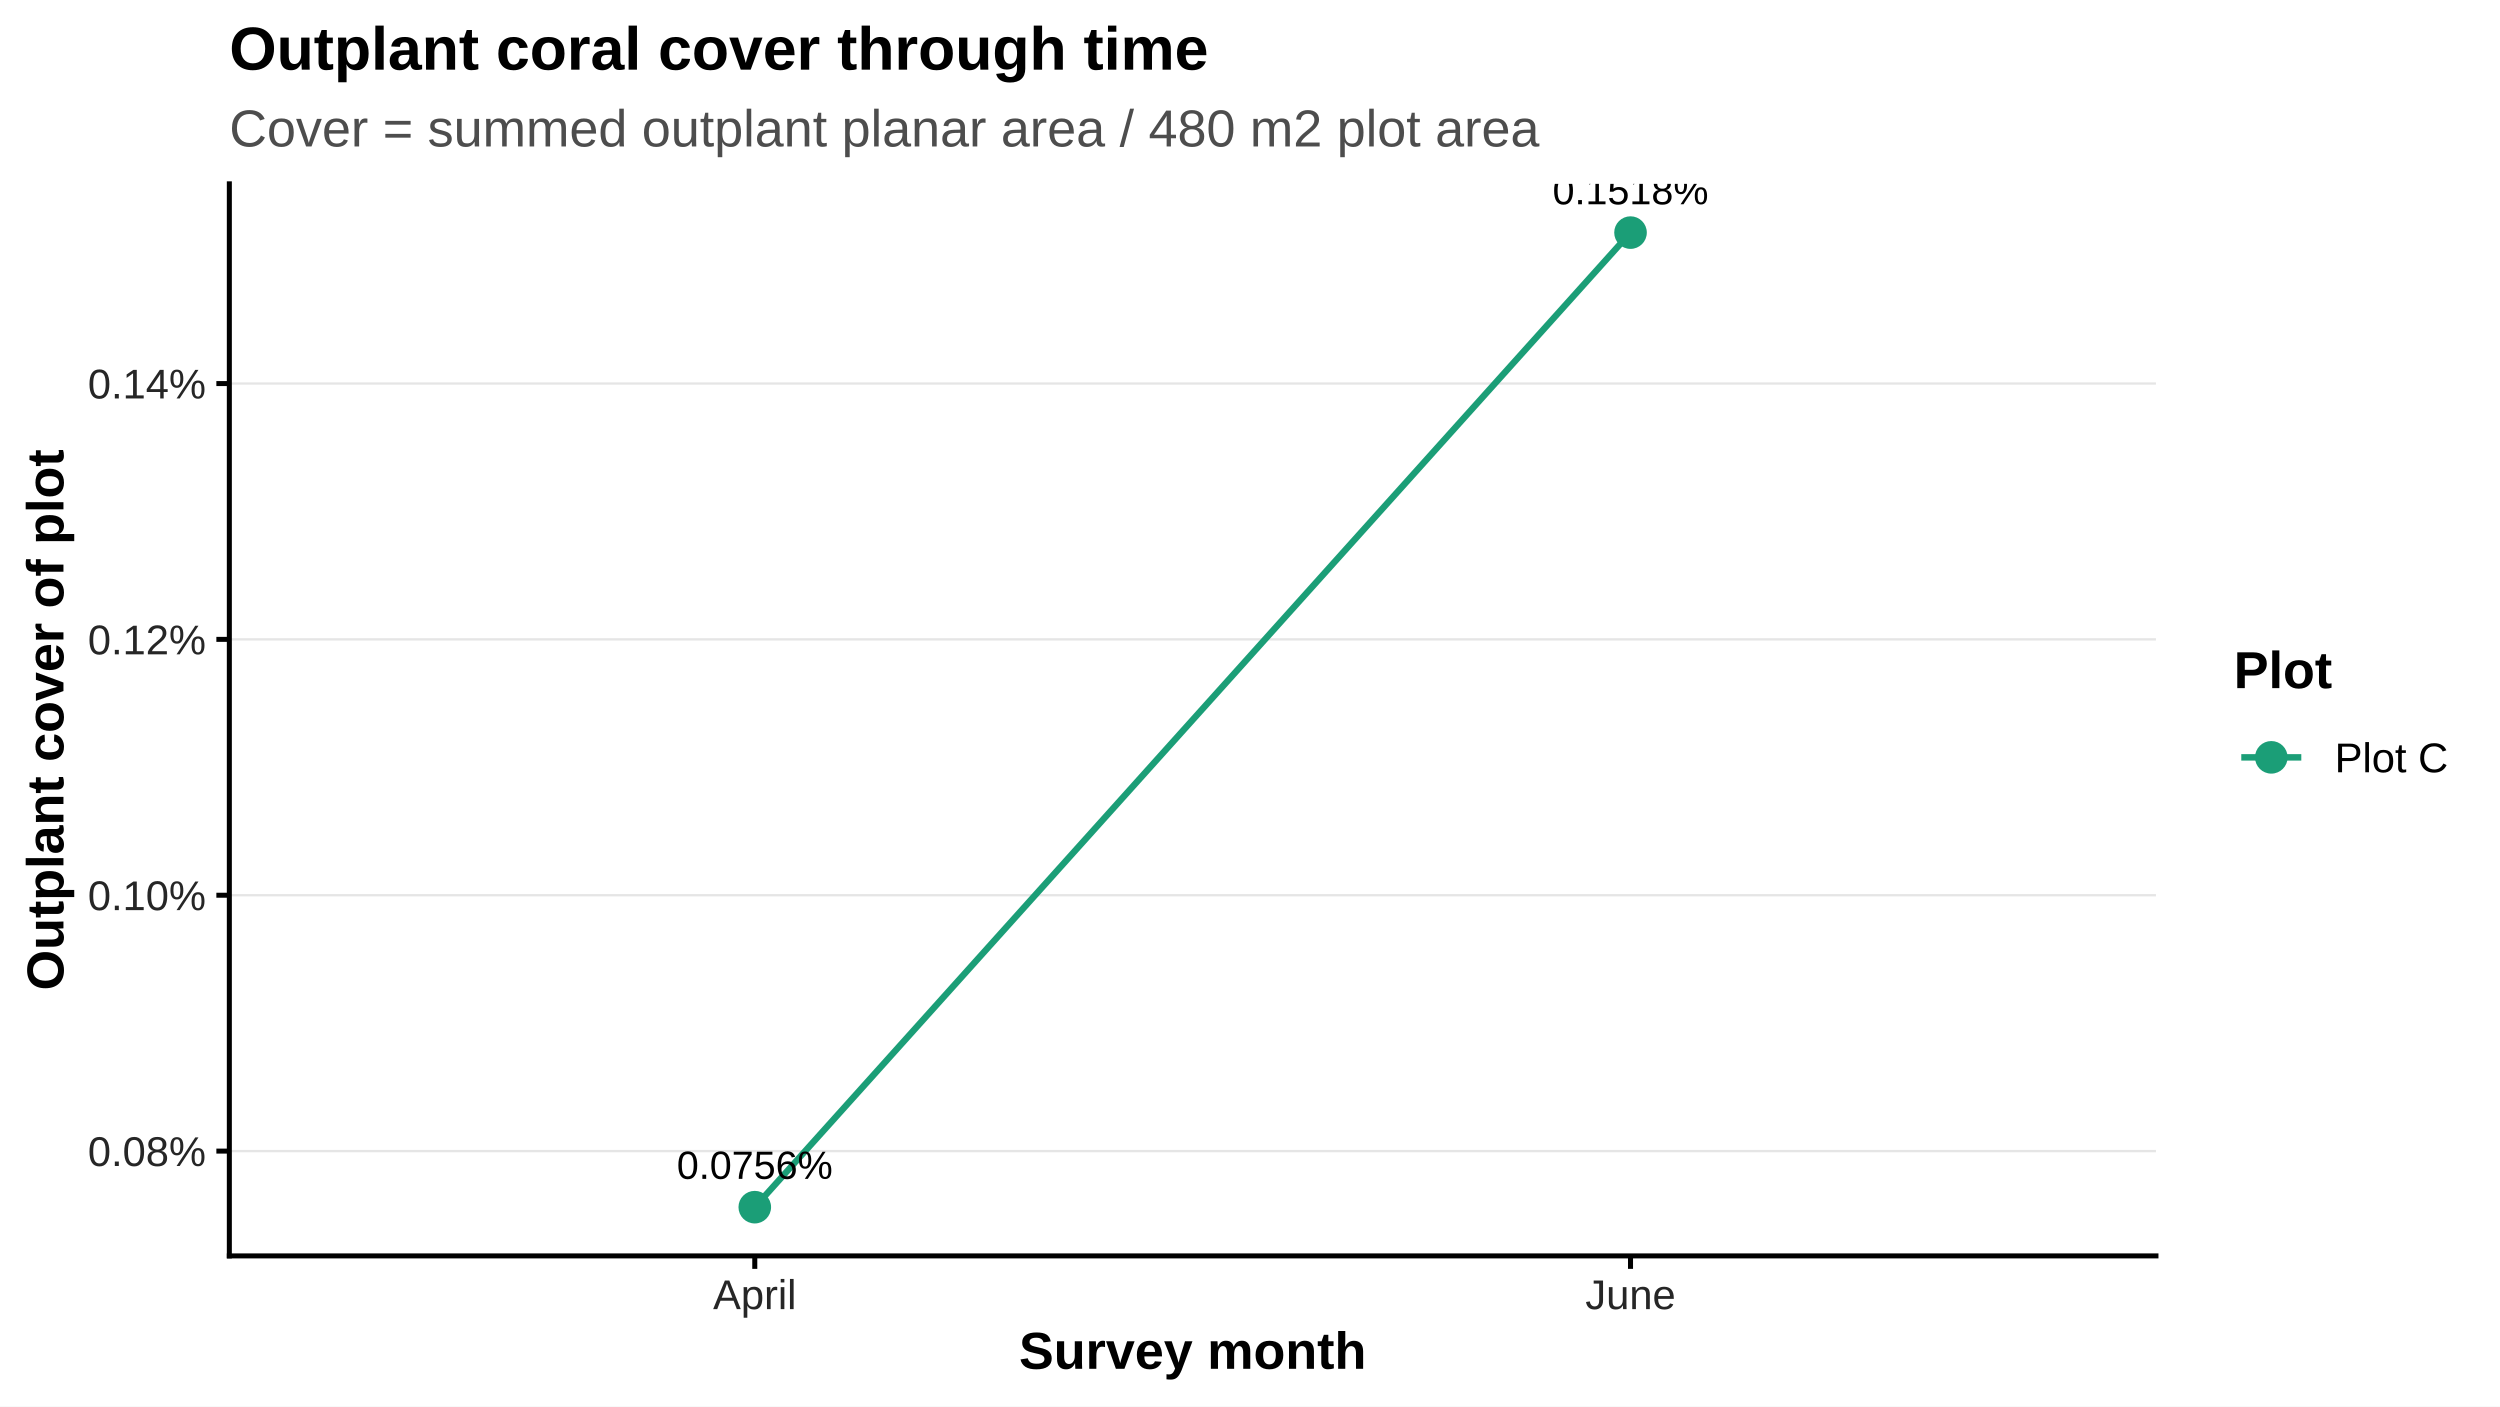
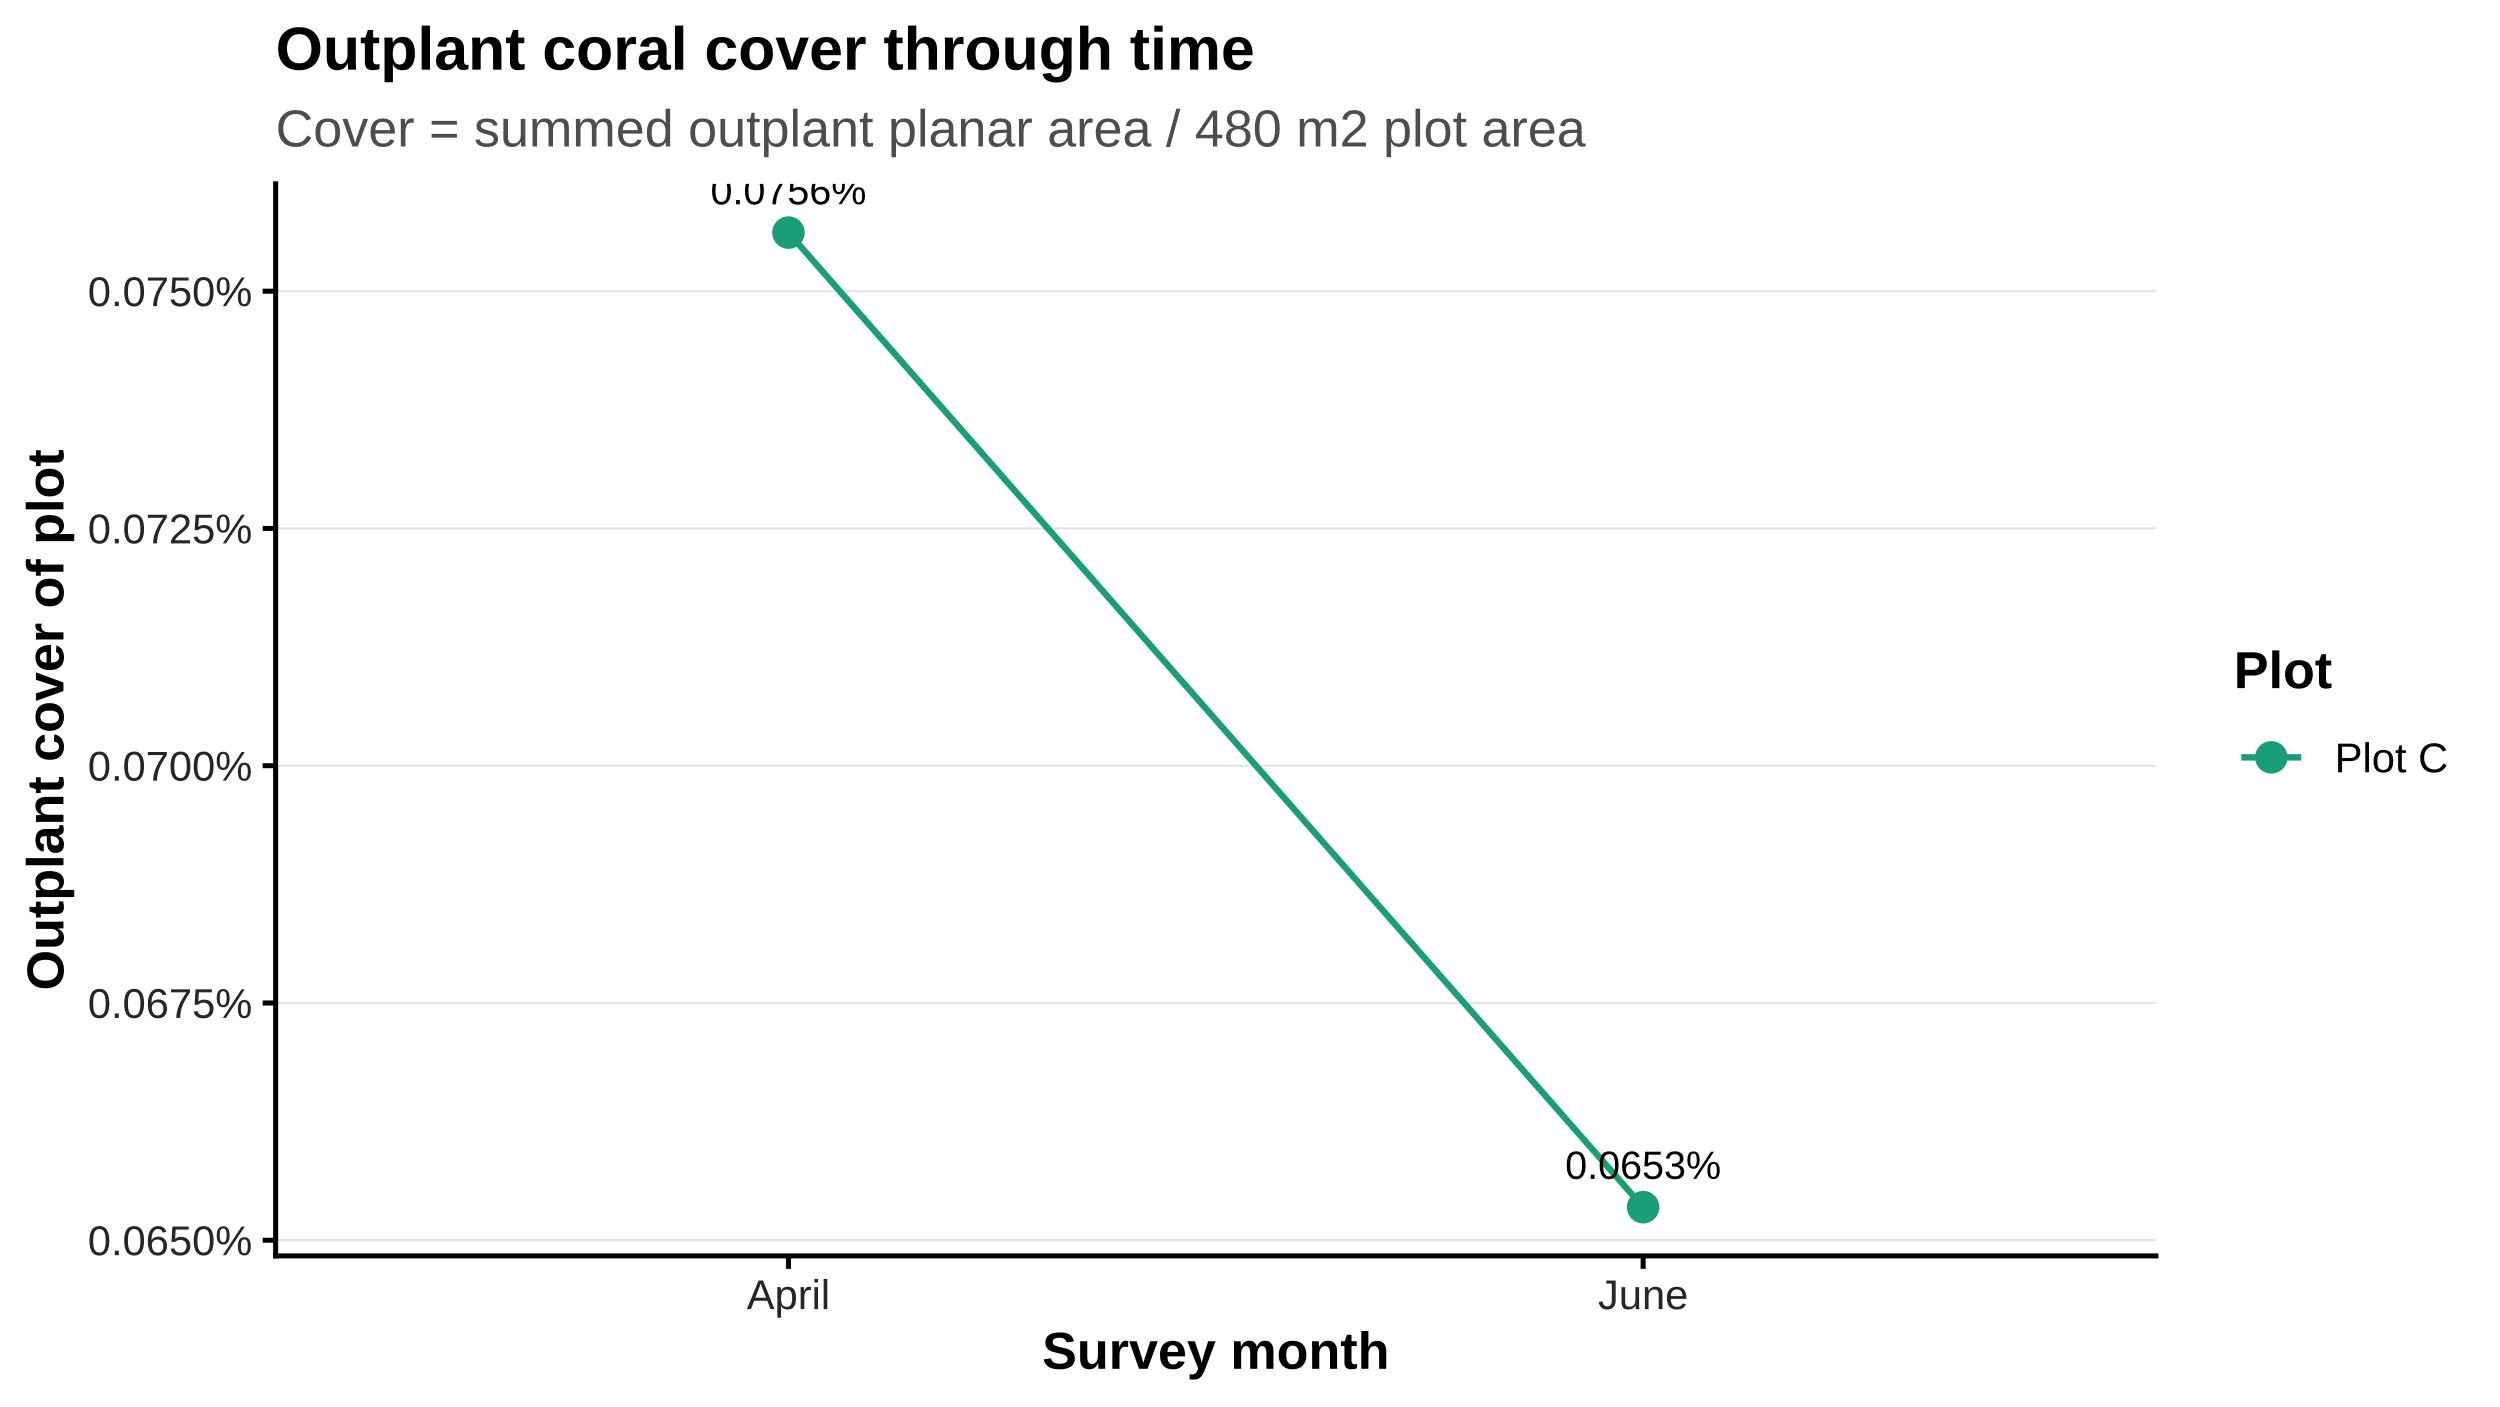
<svg xmlns="http://www.w3.org/2000/svg" class="svglite" width="576.00pt" height="324.00pt" viewBox="0 0 576.00 324.00">
  <defs>
    <style type="text/css">
    .svglite line, .svglite polyline, .svglite polygon, .svglite path, .svglite rect, .svglite circle {
      fill: none;
      stroke: #000000;
      stroke-linecap: round;
      stroke-linejoin: round;
      stroke-miterlimit: 10.00;
    }
    .svglite text {
      white-space: pre;
    }
  </style>
  </defs>
  <rect width="100%" height="100%" style="stroke: none; fill: #FFFFFF;" />
  <defs>
    <clipPath id="cpMC4wMHw1NzYuMDB8MC4wMHwzMjQuMDA=">
      <rect x="0.00" y="0.00" width="576.00" height="324.00" />
    </clipPath>
  </defs>
  <g clip-path="url(#cpMC4wMHw1NzYuMDB8MC4wMHwzMjQuMDA=)">
-     <rect x="-0" y="0.00" width="576.00" height="324.00" style="stroke-width: 1.16; stroke: #FFFFFF; fill: #FFFFFF;" />
+     <rect x="0.00" y="0.00" width="576.00" height="324.00" style="stroke-width: 1.16; stroke: #FFFFFF; fill: #FFFFFF;" />
  </g>
  <defs>
-     <clipPath id="cpNTIuODR8NDk2LjczfDQyLjM2fDI4OS4zNg==">
-       <rect x="52.84" y="42.36" width="443.90" height="246.99" />
+     <clipPath id="cpNjMuNTF8NDk2LjczfDQyLjM2fDI4OS4zNg==">
+       <rect x="63.51" y="42.36" width="433.23" height="246.99" />
    </clipPath>
  </defs>
-   <g clip-path="url(#cpNTIuODR8NDk2LjczfDQyLjM2fDI4OS4zNg==)">
-     <rect x="52.84" y="42.36" width="443.90" height="246.99" style="stroke-width: 1.16; stroke: none; fill: #FFFFFF;" />
-     <polyline points="52.84,265.21 496.73,265.21 " style="stroke-width: 0.53; stroke: #E5E5E5; stroke-linecap: butt;" />
-     <polyline points="52.84,206.26 496.73,206.26 " style="stroke-width: 0.53; stroke: #E5E5E5; stroke-linecap: butt;" />
-     <polyline points="52.84,147.31 496.73,147.31 " style="stroke-width: 0.53; stroke: #E5E5E5; stroke-linecap: butt;" />
-     <polyline points="52.84,88.37 496.73,88.37 " style="stroke-width: 0.53; stroke: #E5E5E5; stroke-linecap: butt;" />
-     <polyline points="173.90,278.13 375.67,53.59 " style="stroke-width: 1.49; stroke: #1B9E77; stroke-linecap: butt;" />
-     <circle cx="173.90" cy="278.13" r="3.37" style="stroke-width: 0.77; stroke: #1B9E77; fill: #1B9E77;" />
-     <circle cx="375.67" cy="53.59" r="3.37" style="stroke-width: 0.77; stroke: #1B9E77; fill: #1B9E77;" />
-     <text x="173.90" y="271.61" text-anchor="middle" style="font-size: 9.10px; font-family: &quot;Arial&quot;;" textLength="35.88px" lengthAdjust="spacingAndGlyphs">0.0756%</text>
-     <text x="375.67" y="47.07" text-anchor="middle" style="font-size: 9.10px; font-family: &quot;Arial&quot;;" textLength="35.88px" lengthAdjust="spacingAndGlyphs">0.1518%</text>
+   <g clip-path="url(#cpNjMuNTF8NDk2LjczfDQyLjM2fDI4OS4zNg==)">
+     <rect x="63.51" y="42.36" width="433.23" height="246.99" style="stroke-width: 1.16; stroke: none; fill: #FFFFFF;" />
+     <polyline points="63.51,285.75 496.73,285.75 " style="stroke-width: 0.53; stroke: #E5E5E5; stroke-linecap: butt;" />
+     <polyline points="63.51,231.09 496.73,231.09 " style="stroke-width: 0.53; stroke: #E5E5E5; stroke-linecap: butt;" />
+     <polyline points="63.51,176.42 496.73,176.42 " style="stroke-width: 0.53; stroke: #E5E5E5; stroke-linecap: butt;" />
+     <polyline points="63.51,121.75 496.73,121.75 " style="stroke-width: 0.53; stroke: #E5E5E5; stroke-linecap: butt;" />
+     <polyline points="63.51,67.09 496.73,67.09 " style="stroke-width: 0.53; stroke: #E5E5E5; stroke-linecap: butt;" />
+     <polyline points="181.66,53.59 378.58,278.13 " style="stroke-width: 1.49; stroke: #1B9E77; stroke-linecap: butt;" />
+     <circle cx="181.66" cy="53.59" r="3.37" style="stroke-width: 0.77; stroke: #1B9E77; fill: #1B9E77;" />
+     <circle cx="378.58" cy="278.13" r="3.37" style="stroke-width: 0.77; stroke: #1B9E77; fill: #1B9E77;" />
+     <text x="181.66" y="47.07" text-anchor="middle" style="font-size: 9.10px; font-family: &quot;Arial&quot;;" textLength="35.88px" lengthAdjust="spacingAndGlyphs">0.0756%</text>
+     <text x="378.58" y="271.61" text-anchor="middle" style="font-size: 9.10px; font-family: &quot;Arial&quot;;" textLength="35.88px" lengthAdjust="spacingAndGlyphs">0.0653%</text>
  </g>
  <g clip-path="url(#cpMC4wMHw1NzYuMDB8MC4wMHwzMjQuMDA=)">
-     <polyline points="52.84,289.36 52.84,42.36 " style="stroke-width: 1.16; stroke-linecap: square;" />
-     <text x="47.46" y="268.65" text-anchor="end" style="font-size: 9.60px;fill: #262626; font-family: &quot;Arial&quot;;" textLength="27.20px" lengthAdjust="spacingAndGlyphs">0.08%</text>
-     <text x="47.46" y="209.70" text-anchor="end" style="font-size: 9.60px;fill: #262626; font-family: &quot;Arial&quot;;" textLength="27.20px" lengthAdjust="spacingAndGlyphs">0.10%</text>
-     <text x="47.46" y="150.76" text-anchor="end" style="font-size: 9.60px;fill: #262626; font-family: &quot;Arial&quot;;" textLength="27.20px" lengthAdjust="spacingAndGlyphs">0.12%</text>
-     <text x="47.46" y="91.81" text-anchor="end" style="font-size: 9.60px;fill: #262626; font-family: &quot;Arial&quot;;" textLength="27.20px" lengthAdjust="spacingAndGlyphs">0.14%</text>
-     <polyline points="49.85,265.21 52.84,265.21 " style="stroke-width: 1.16; stroke-linecap: butt;" />
-     <polyline points="49.85,206.26 52.84,206.26 " style="stroke-width: 1.16; stroke-linecap: butt;" />
-     <polyline points="49.85,147.31 52.84,147.31 " style="stroke-width: 1.16; stroke-linecap: butt;" />
-     <polyline points="49.85,88.37 52.84,88.37 " style="stroke-width: 1.16; stroke-linecap: butt;" />
-     <polyline points="52.84,289.36 496.73,289.36 " style="stroke-width: 1.16; stroke-linecap: square;" />
-     <polyline points="173.90,292.35 173.90,289.36 " style="stroke-width: 1.16; stroke-linecap: butt;" />
-     <polyline points="375.67,292.35 375.67,289.36 " style="stroke-width: 1.16; stroke-linecap: butt;" />
-     <text x="173.90" y="301.62" text-anchor="middle" style="font-size: 9.60px;fill: #262626; font-family: &quot;Arial&quot;;" textLength="19.20px" lengthAdjust="spacingAndGlyphs">April</text>
-     <text x="375.67" y="301.62" text-anchor="middle" style="font-size: 9.60px;fill: #262626; font-family: &quot;Arial&quot;;" textLength="20.80px" lengthAdjust="spacingAndGlyphs">June</text>
-     <text x="274.79" y="315.37" text-anchor="middle" style="font-size: 12.00px; font-weight: bold; font-family: &quot;Arial&quot;;" textLength="80.02px" lengthAdjust="spacingAndGlyphs">Survey month</text>
+     <polyline points="63.51,289.36 63.51,42.36 " style="stroke-width: 1.16; stroke-linecap: square;" />
+     <text x="58.13" y="289.19" text-anchor="end" style="font-size: 9.60px;fill: #262626; font-family: &quot;Arial&quot;;" textLength="37.87px" lengthAdjust="spacingAndGlyphs">0.0650%</text>
+     <text x="58.13" y="234.53" text-anchor="end" style="font-size: 9.60px;fill: #262626; font-family: &quot;Arial&quot;;" textLength="37.87px" lengthAdjust="spacingAndGlyphs">0.0675%</text>
+     <text x="58.13" y="179.86" text-anchor="end" style="font-size: 9.60px;fill: #262626; font-family: &quot;Arial&quot;;" textLength="37.87px" lengthAdjust="spacingAndGlyphs">0.0700%</text>
+     <text x="58.13" y="125.19" text-anchor="end" style="font-size: 9.60px;fill: #262626; font-family: &quot;Arial&quot;;" textLength="37.87px" lengthAdjust="spacingAndGlyphs">0.0725%</text>
+     <text x="58.13" y="70.53" text-anchor="end" style="font-size: 9.60px;fill: #262626; font-family: &quot;Arial&quot;;" textLength="37.87px" lengthAdjust="spacingAndGlyphs">0.0750%</text>
+     <polyline points="60.52,285.75 63.51,285.75 " style="stroke-width: 1.16; stroke-linecap: butt;" />
+     <polyline points="60.52,231.09 63.51,231.09 " style="stroke-width: 1.16; stroke-linecap: butt;" />
+     <polyline points="60.52,176.42 63.51,176.42 " style="stroke-width: 1.16; stroke-linecap: butt;" />
+     <polyline points="60.52,121.75 63.51,121.75 " style="stroke-width: 1.16; stroke-linecap: butt;" />
+     <polyline points="60.52,67.09 63.51,67.09 " style="stroke-width: 1.16; stroke-linecap: butt;" />
+     <polyline points="63.51,289.36 496.73,289.36 " style="stroke-width: 1.16; stroke-linecap: square;" />
+     <polyline points="181.66,292.35 181.66,289.36 " style="stroke-width: 1.16; stroke-linecap: butt;" />
+     <polyline points="378.58,292.35 378.58,289.36 " style="stroke-width: 1.16; stroke-linecap: butt;" />
+     <text x="181.66" y="301.62" text-anchor="middle" style="font-size: 9.60px;fill: #262626; font-family: &quot;Arial&quot;;" textLength="19.20px" lengthAdjust="spacingAndGlyphs">April</text>
+     <text x="378.58" y="301.62" text-anchor="middle" style="font-size: 9.60px;fill: #262626; font-family: &quot;Arial&quot;;" textLength="20.80px" lengthAdjust="spacingAndGlyphs">June</text>
+     <text x="280.12" y="315.37" text-anchor="middle" style="font-size: 12.00px; font-weight: bold; font-family: &quot;Arial&quot;;" textLength="80.02px" lengthAdjust="spacingAndGlyphs">Survey month</text>
    <text transform="translate(14.62,165.86) rotate(-90)" text-anchor="middle" style="font-size: 12.00px; font-weight: bold; font-family: &quot;Arial&quot;;" textLength="124.67px" lengthAdjust="spacingAndGlyphs">Outplant cover of plot</text>
    <rect x="508.69" y="142.61" width="61.33" height="46.50" style="stroke-width: 1.16; stroke: none; fill: #FFFFFF;" />
    <text x="514.67" y="158.55" style="font-size: 12.00px; font-weight: bold; font-family: &quot;Arial&quot;;" textLength="22.67px" lengthAdjust="spacingAndGlyphs">Plot</text>
    <rect x="514.67" y="165.85" width="17.28" height="17.28" style="stroke-width: 1.16; stroke: none; fill: #FFFFFF;" />
    <line x1="516.39" y1="174.49" x2="530.22" y2="174.49" style="stroke-width: 1.49; stroke: #1B9E77; stroke-linecap: butt;" />
    <circle cx="523.31" cy="174.49" r="3.37" style="stroke-width: 0.77; stroke: #1B9E77; fill: #1B9E77;" />
    <text x="537.92" y="177.93" style="font-size: 9.60px; font-family: &quot;Arial&quot;;" textLength="26.12px" lengthAdjust="spacingAndGlyphs">Plot C</text>
-     <text x="52.84" y="33.74" style="font-size: 12.00px;fill: #4D4D4D; font-family: &quot;Arial&quot;;" textLength="301.83px" lengthAdjust="spacingAndGlyphs">Cover = summed outplant planar area / 480 m2 plot area</text>
-     <text x="52.84" y="16.05" style="font-size: 14.00px; font-weight: bold; font-family: &quot;Arial&quot;;" textLength="225.48px" lengthAdjust="spacingAndGlyphs">Outplant coral cover through time</text>
+     <text x="63.51" y="33.74" style="font-size: 12.00px;fill: #4D4D4D; font-family: &quot;Arial&quot;;" textLength="301.83px" lengthAdjust="spacingAndGlyphs">Cover = summed outplant planar area / 480 m2 plot area</text>
+     <text x="63.51" y="16.05" style="font-size: 14.00px; font-weight: bold; font-family: &quot;Arial&quot;;" textLength="225.48px" lengthAdjust="spacingAndGlyphs">Outplant coral cover through time</text>
  </g>
</svg>
